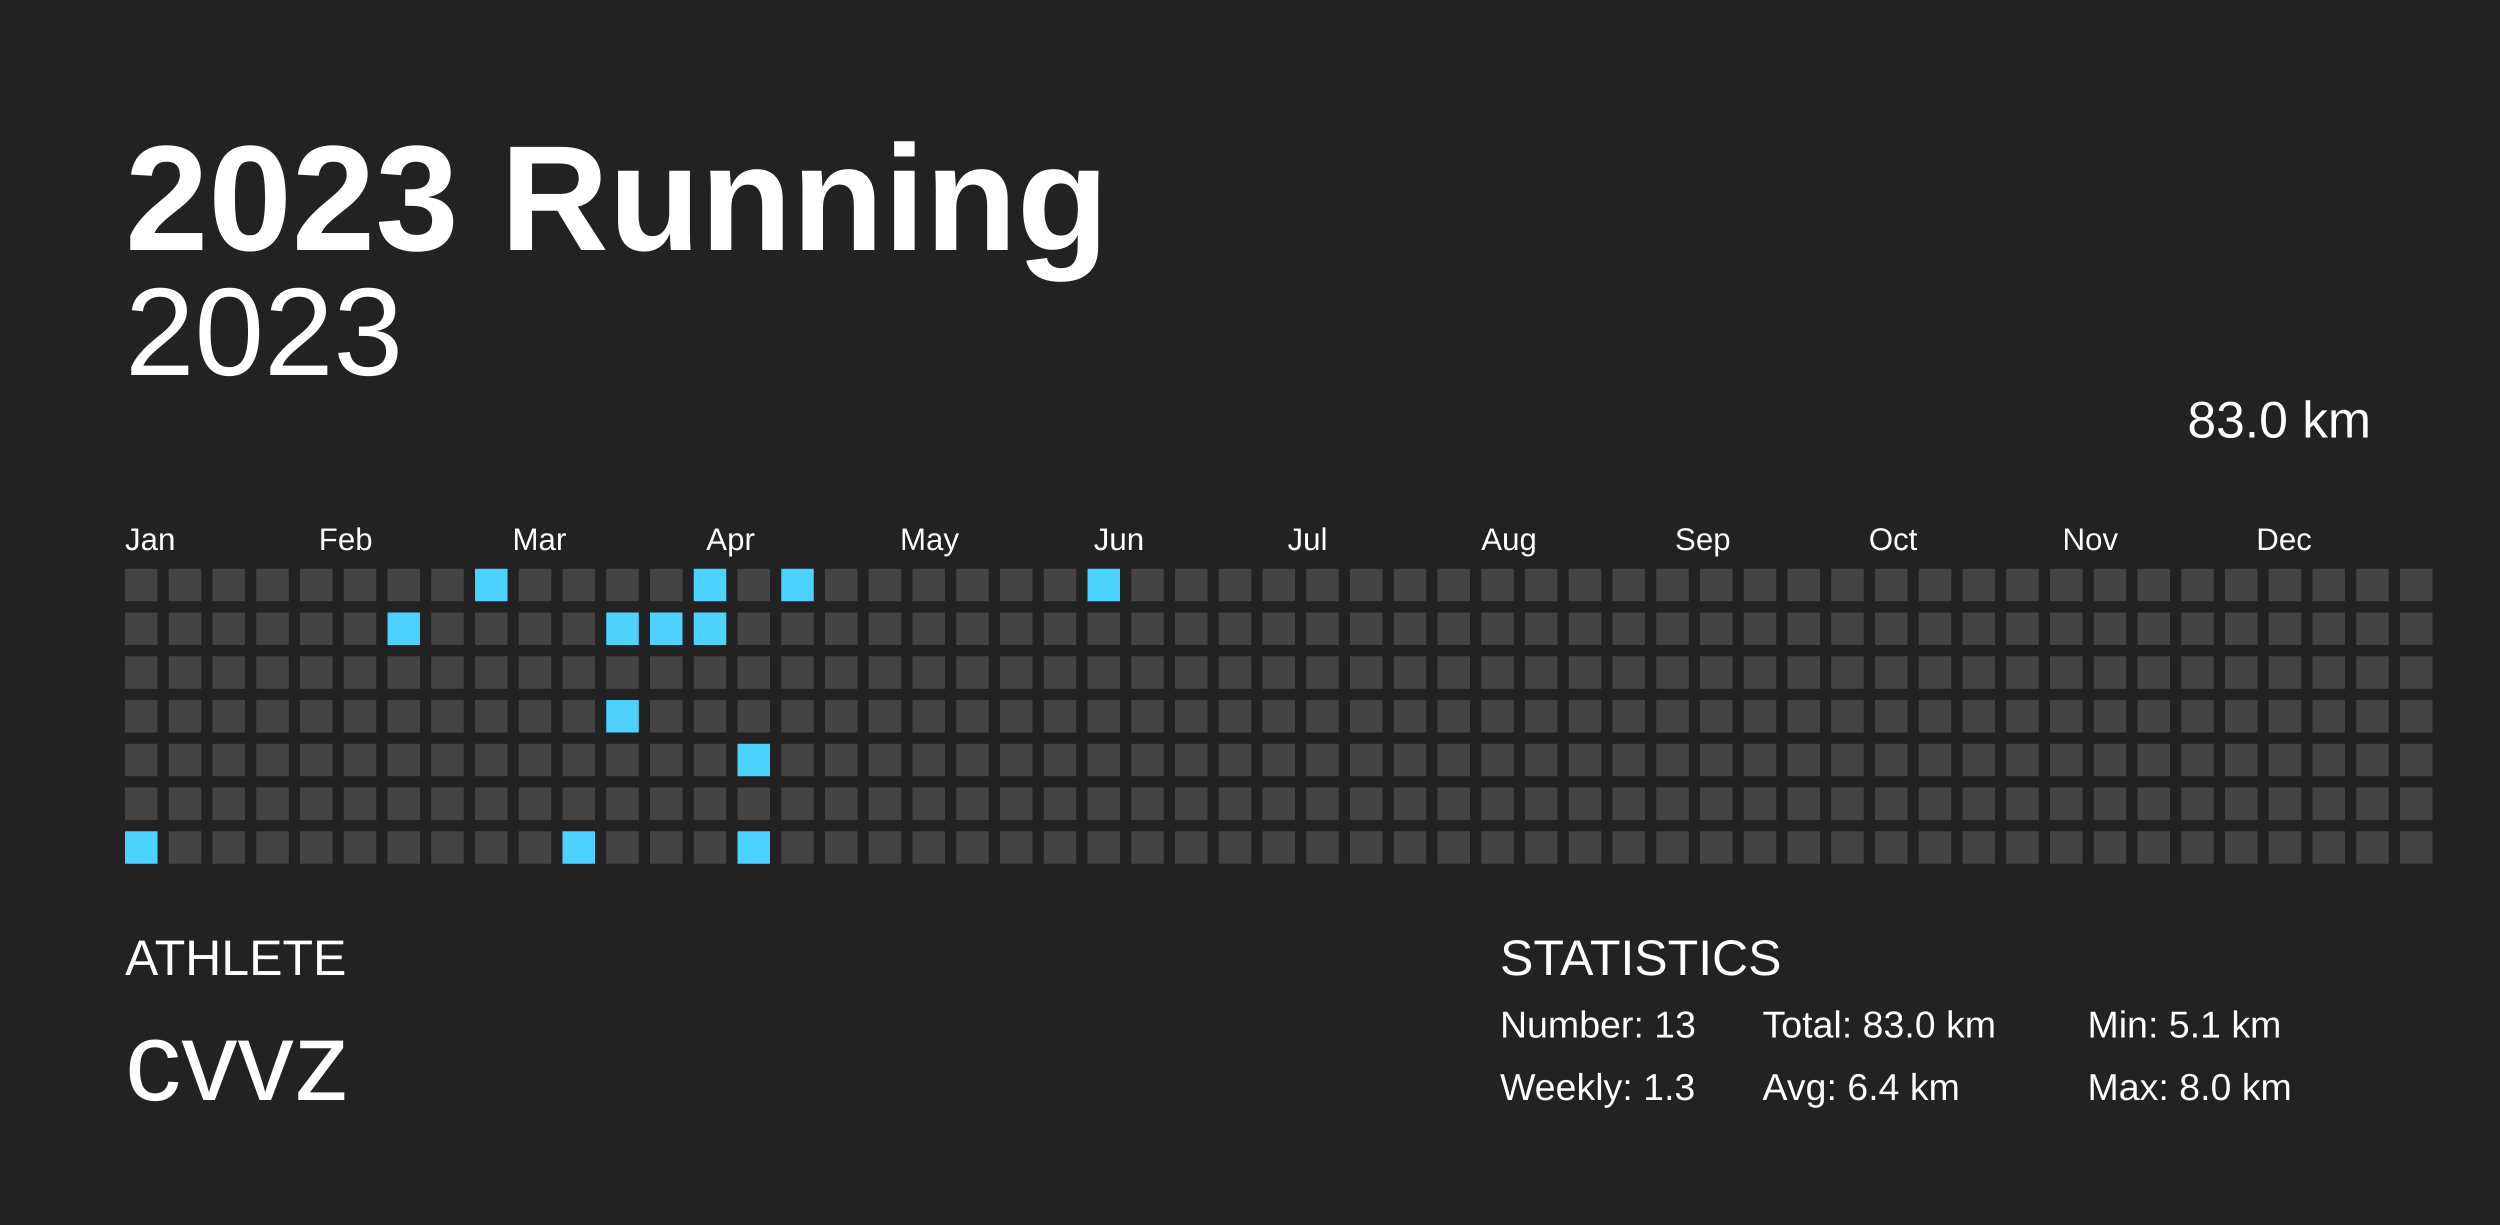
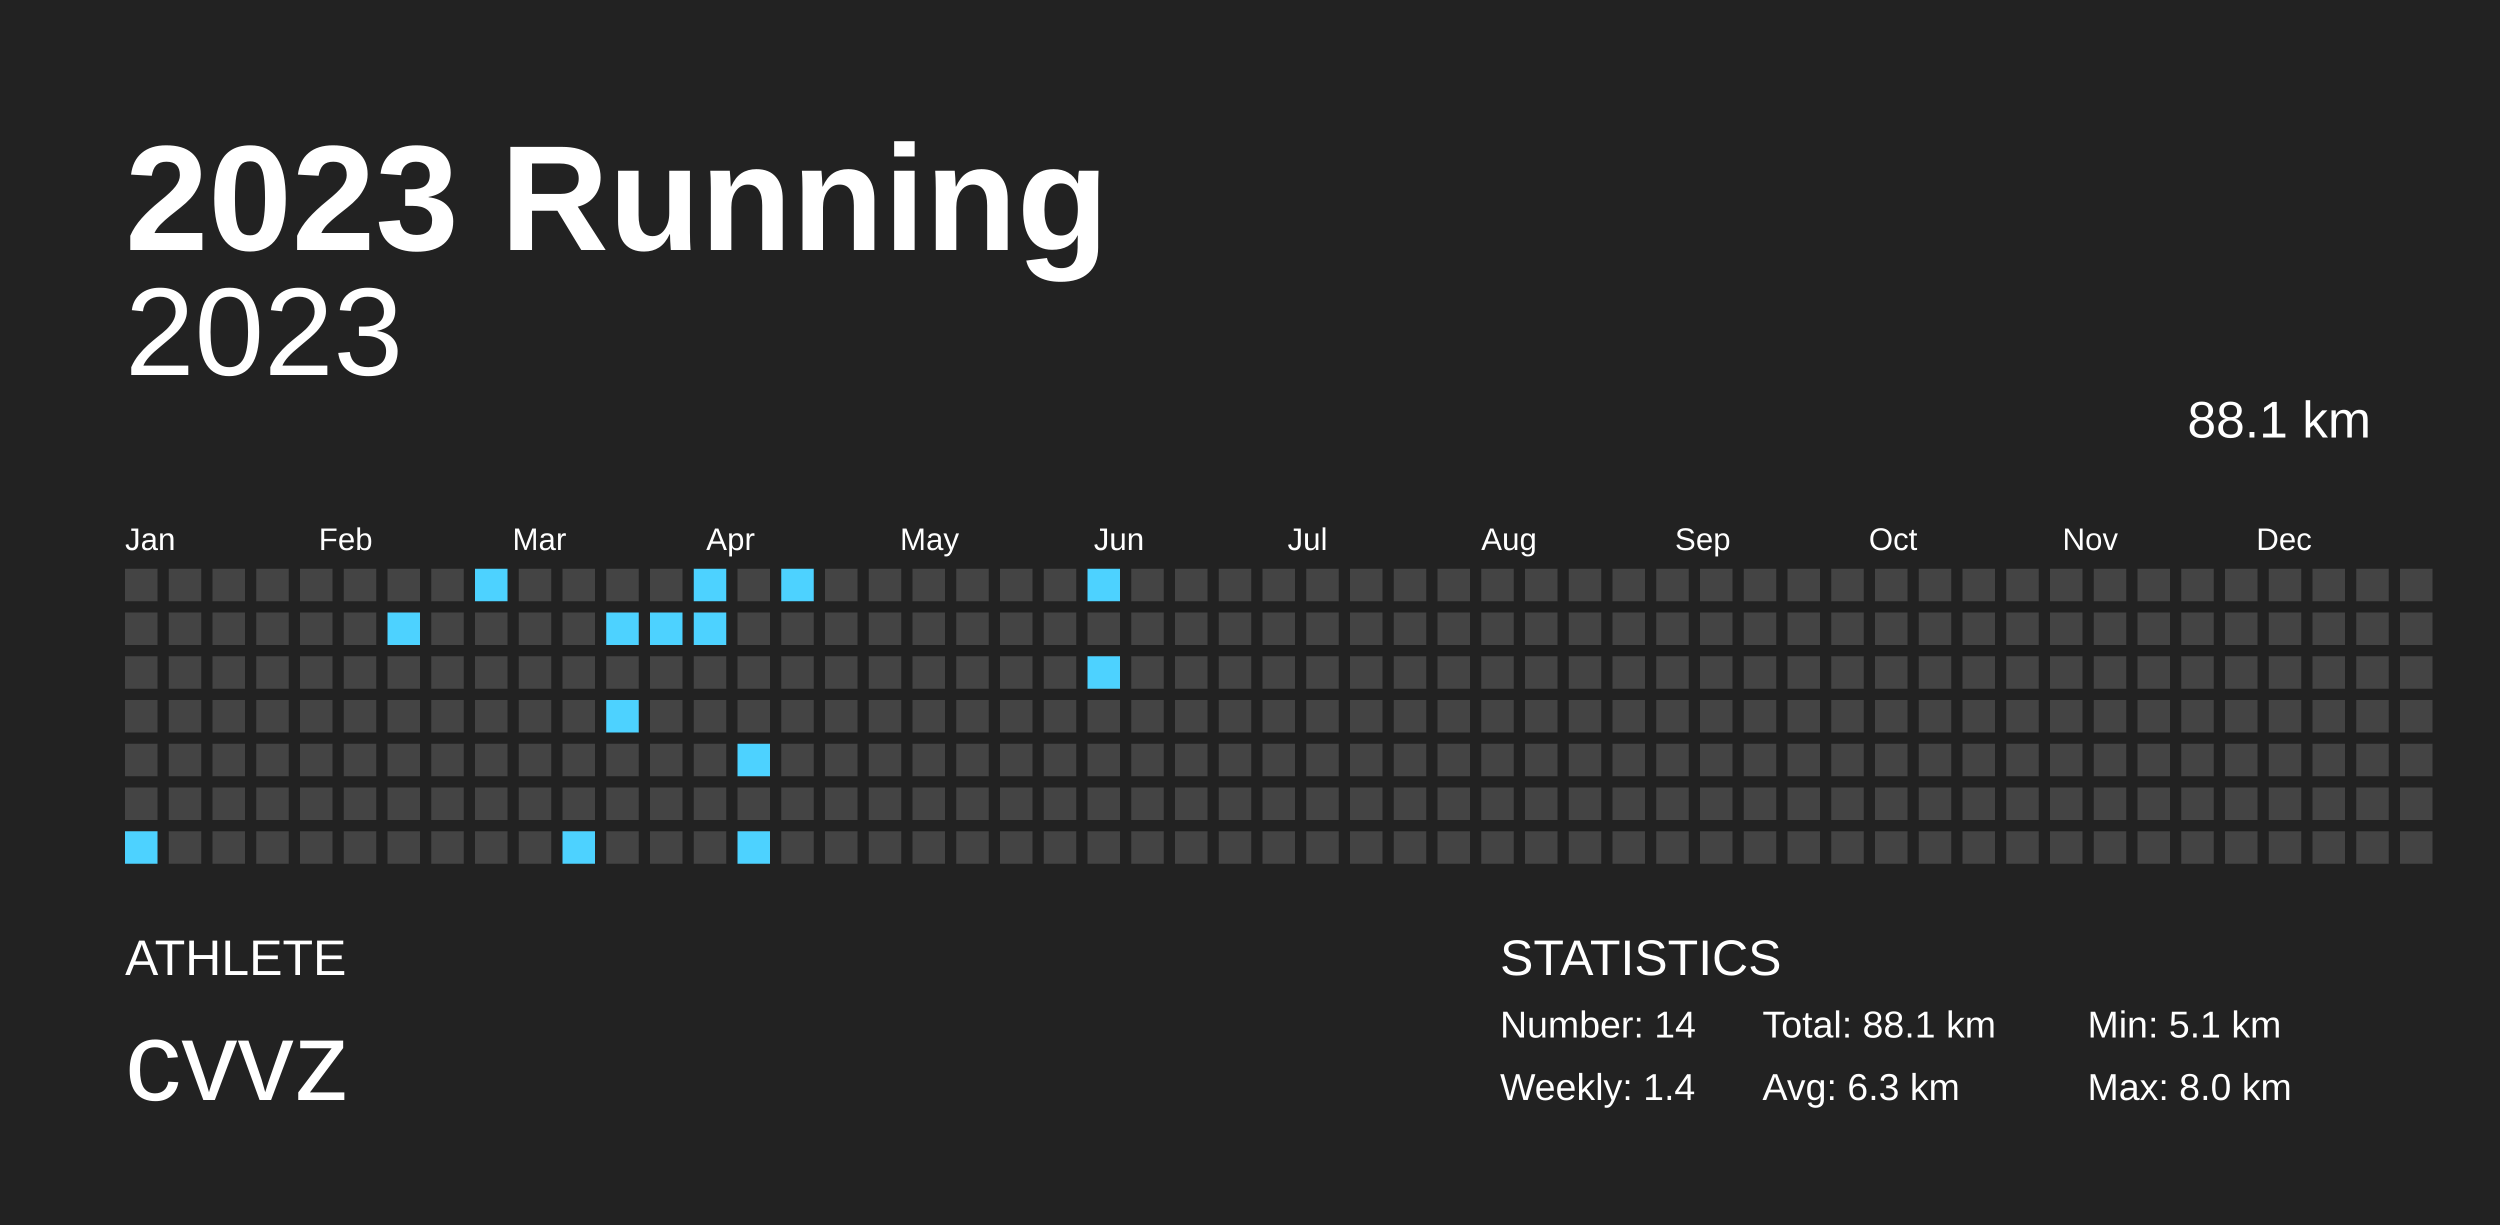
<svg xmlns="http://www.w3.org/2000/svg" baseProfile="full" height="98mm" version="1.1" viewBox="0,0,200,98" width="200mm">
  <defs />
  <rect fill="#222222" height="98" width="200" x="0" y="0" />
  <text fill="#FFFFFF" style="font-size:12px; font-family:Arial; font-weight:bold;" x="10" y="20">2023 Running</text>
  <text fill="#FFFFFF" style="font-size:4px; font-family:Arial" x="10" y="78">ATHLETE</text>
  <text fill="#FFFFFF" style="font-size:9px; font-family:Arial" x="10" y="88">cvvz</text>
  <text fill="#FFFFFF" style="font-size:4px; font-family:Arial" x="120" y="78">STATISTICS</text>
-   <text fill="#FFFFFF" style="font-size:3px; font-family:Arial" x="120" y="83">Number: 13</text>
-   <text fill="#FFFFFF" style="font-size:3px; font-family:Arial" x="120" y="88">Weekly: 1.3</text>
-   <text fill="#FFFFFF" style="font-size:3px; font-family:Arial" x="141" y="83">Total: 83.0 km</text>
-   <text fill="#FFFFFF" style="font-size:3px; font-family:Arial" x="141" y="88">Avg: 6.4 km</text>
+   <text fill="#FFFFFF" style="font-size:3px; font-family:Arial" x="120" y="83">Number: 14</text>
+   <text fill="#FFFFFF" style="font-size:3px; font-family:Arial" x="120" y="88">Weekly: 1.4</text>
+   <text fill="#FFFFFF" style="font-size:3px; font-family:Arial" x="141" y="83">Total: 88.1 km</text>
+   <text fill="#FFFFFF" style="font-size:3px; font-family:Arial" x="141" y="88">Avg: 6.3 km</text>
  <text fill="#FFFFFF" style="font-size:3px; font-family:Arial" x="167" y="83">Min: 5.1 km</text>
  <text fill="#FFFFFF" style="font-size:3px; font-family:Arial" x="167" y="88">Max: 8.0 km</text>
  <text alignment-baseline="hanging" fill="#FFFFFF" style="font-size:10.0px; font-family:Arial;" x="10" y="30">2023</text>
-   <text alignment-baseline="hanging" fill="#FFFFFF" style="font-size:4.125px; font-family:Arial;" x="175" y="35">83.0 km</text>
+   <text alignment-baseline="hanging" fill="#FFFFFF" style="font-size:4.125px; font-family:Arial;" x="175" y="35">88.1 km</text>
  <text fill="#FFFFFF" style="font-size:2.5px; font-family:Arial" x="10.0" y="44">Jan</text>
  <text fill="#FFFFFF" style="font-size:2.5px; font-family:Arial" x="25.5" y="44">Feb</text>
  <text fill="#FFFFFF" style="font-size:2.5px; font-family:Arial" x="41.0" y="44">Mar</text>
  <text fill="#FFFFFF" style="font-size:2.5px; font-family:Arial" x="56.5" y="44">Apr</text>
  <text fill="#FFFFFF" style="font-size:2.5px; font-family:Arial" x="72.0" y="44">May</text>
  <text fill="#FFFFFF" style="font-size:2.5px; font-family:Arial" x="87.5" y="44">Jun</text>
  <text fill="#FFFFFF" style="font-size:2.5px; font-family:Arial" x="103.0" y="44">Jul</text>
  <text fill="#FFFFFF" style="font-size:2.5px; font-family:Arial" x="118.5" y="44">Aug</text>
  <text fill="#FFFFFF" style="font-size:2.5px; font-family:Arial" x="134.0" y="44">Sep</text>
  <text fill="#FFFFFF" style="font-size:2.5px; font-family:Arial" x="149.5" y="44">Oct</text>
  <text fill="#FFFFFF" style="font-size:2.5px; font-family:Arial" x="165.0" y="44">Nov</text>
  <text fill="#FFFFFF" style="font-size:2.5px; font-family:Arial" x="180.5" y="44">Dec</text>
  <rect fill="#444444" height="2.6" width="2.6" x="10.0" y="45.5" />
  <rect fill="#444444" height="2.6" width="2.6" x="10.0" y="49.0" />
  <rect fill="#444444" height="2.6" width="2.6" x="10.0" y="52.5" />
  <rect fill="#444444" height="2.6" width="2.6" x="10.0" y="56.0" />
  <rect fill="#444444" height="2.6" width="2.6" x="10.0" y="59.5" />
  <rect fill="#444444" height="2.6" width="2.6" x="10.0" y="63.0" />
  <rect fill="#4dd2ff" height="2.6" width="2.6" x="10.0" y="66.5" />
  <rect fill="#444444" height="2.6" width="2.6" x="13.5" y="45.5" />
  <rect fill="#444444" height="2.6" width="2.6" x="13.5" y="49.0" />
  <rect fill="#444444" height="2.6" width="2.6" x="13.5" y="52.5" />
  <rect fill="#444444" height="2.6" width="2.6" x="13.5" y="56.0" />
  <rect fill="#444444" height="2.6" width="2.6" x="13.5" y="59.5" />
  <rect fill="#444444" height="2.6" width="2.6" x="13.5" y="63.0" />
  <rect fill="#444444" height="2.6" width="2.6" x="13.5" y="66.5" />
  <rect fill="#444444" height="2.6" width="2.6" x="17.0" y="45.5" />
  <rect fill="#444444" height="2.6" width="2.6" x="17.0" y="49.0" />
  <rect fill="#444444" height="2.6" width="2.6" x="17.0" y="52.5" />
  <rect fill="#444444" height="2.6" width="2.6" x="17.0" y="56.0" />
  <rect fill="#444444" height="2.6" width="2.6" x="17.0" y="59.5" />
  <rect fill="#444444" height="2.6" width="2.6" x="17.0" y="63.0" />
  <rect fill="#444444" height="2.6" width="2.6" x="17.0" y="66.5" />
  <rect fill="#444444" height="2.6" width="2.6" x="20.5" y="45.5" />
  <rect fill="#444444" height="2.6" width="2.6" x="20.5" y="49.0" />
  <rect fill="#444444" height="2.6" width="2.6" x="20.5" y="52.5" />
  <rect fill="#444444" height="2.6" width="2.6" x="20.5" y="56.0" />
  <rect fill="#444444" height="2.6" width="2.6" x="20.5" y="59.5" />
  <rect fill="#444444" height="2.6" width="2.6" x="20.5" y="63.0" />
  <rect fill="#444444" height="2.6" width="2.6" x="20.5" y="66.5" />
  <rect fill="#444444" height="2.6" width="2.6" x="24.0" y="45.5" />
  <rect fill="#444444" height="2.6" width="2.6" x="24.0" y="49.0" />
  <rect fill="#444444" height="2.6" width="2.6" x="24.0" y="52.5" />
  <rect fill="#444444" height="2.6" width="2.6" x="24.0" y="56.0" />
  <rect fill="#444444" height="2.6" width="2.6" x="24.0" y="59.5" />
  <rect fill="#444444" height="2.6" width="2.6" x="24.0" y="63.0" />
  <rect fill="#444444" height="2.6" width="2.6" x="24.0" y="66.5" />
  <rect fill="#444444" height="2.6" width="2.6" x="27.5" y="45.5" />
  <rect fill="#444444" height="2.6" width="2.6" x="27.5" y="49.0" />
  <rect fill="#444444" height="2.6" width="2.6" x="27.5" y="52.5" />
  <rect fill="#444444" height="2.6" width="2.6" x="27.5" y="56.0" />
  <rect fill="#444444" height="2.6" width="2.6" x="27.5" y="59.5" />
  <rect fill="#444444" height="2.6" width="2.6" x="27.5" y="63.0" />
  <rect fill="#444444" height="2.6" width="2.6" x="27.5" y="66.5" />
  <rect fill="#444444" height="2.6" width="2.6" x="31.0" y="45.5" />
  <rect fill="#4dd2ff" height="2.6" width="2.6" x="31.0" y="49.0" />
  <rect fill="#444444" height="2.6" width="2.6" x="31.0" y="52.5" />
  <rect fill="#444444" height="2.6" width="2.6" x="31.0" y="56.0" />
  <rect fill="#444444" height="2.6" width="2.6" x="31.0" y="59.5" />
  <rect fill="#444444" height="2.6" width="2.6" x="31.0" y="63.0" />
  <rect fill="#444444" height="2.6" width="2.6" x="31.0" y="66.5" />
  <rect fill="#444444" height="2.6" width="2.6" x="34.5" y="45.5" />
  <rect fill="#444444" height="2.6" width="2.6" x="34.5" y="49.0" />
  <rect fill="#444444" height="2.6" width="2.6" x="34.5" y="52.5" />
  <rect fill="#444444" height="2.6" width="2.6" x="34.5" y="56.0" />
  <rect fill="#444444" height="2.6" width="2.6" x="34.5" y="59.5" />
  <rect fill="#444444" height="2.6" width="2.6" x="34.5" y="63.0" />
  <rect fill="#444444" height="2.6" width="2.6" x="34.5" y="66.5" />
  <rect fill="#4dd2ff" height="2.6" width="2.6" x="38.0" y="45.5" />
  <rect fill="#444444" height="2.6" width="2.6" x="38.0" y="49.0" />
  <rect fill="#444444" height="2.6" width="2.6" x="38.0" y="52.5" />
  <rect fill="#444444" height="2.6" width="2.6" x="38.0" y="56.0" />
  <rect fill="#444444" height="2.6" width="2.6" x="38.0" y="59.5" />
  <rect fill="#444444" height="2.6" width="2.6" x="38.0" y="63.0" />
  <rect fill="#444444" height="2.6" width="2.6" x="38.0" y="66.5" />
  <rect fill="#444444" height="2.6" width="2.6" x="41.5" y="45.5" />
  <rect fill="#444444" height="2.6" width="2.6" x="41.5" y="49.0" />
  <rect fill="#444444" height="2.6" width="2.6" x="41.5" y="52.5" />
  <rect fill="#444444" height="2.6" width="2.6" x="41.5" y="56.0" />
  <rect fill="#444444" height="2.6" width="2.6" x="41.5" y="59.5" />
  <rect fill="#444444" height="2.6" width="2.6" x="41.5" y="63.0" />
  <rect fill="#444444" height="2.6" width="2.6" x="41.5" y="66.5" />
  <rect fill="#444444" height="2.6" width="2.6" x="45.0" y="45.5" />
  <rect fill="#444444" height="2.6" width="2.6" x="45.0" y="49.0" />
  <rect fill="#444444" height="2.6" width="2.6" x="45.0" y="52.5" />
  <rect fill="#444444" height="2.6" width="2.6" x="45.0" y="56.0" />
  <rect fill="#444444" height="2.6" width="2.6" x="45.0" y="59.5" />
  <rect fill="#444444" height="2.6" width="2.6" x="45.0" y="63.0" />
  <rect fill="#4dd2ff" height="2.6" width="2.6" x="45.0" y="66.5" />
  <rect fill="#444444" height="2.6" width="2.6" x="48.5" y="45.5" />
  <rect fill="#4dd2ff" height="2.6" width="2.6" x="48.5" y="49.0" />
  <rect fill="#444444" height="2.6" width="2.6" x="48.5" y="52.5" />
  <rect fill="#4dd2ff" height="2.6" width="2.6" x="48.5" y="56.0" />
  <rect fill="#444444" height="2.6" width="2.6" x="48.5" y="59.5" />
  <rect fill="#444444" height="2.6" width="2.6" x="48.5" y="63.0" />
  <rect fill="#444444" height="2.6" width="2.6" x="48.5" y="66.5" />
  <rect fill="#444444" height="2.6" width="2.6" x="52.0" y="45.5" />
  <rect fill="#4dd2ff" height="2.6" width="2.6" x="52.0" y="49.0" />
  <rect fill="#444444" height="2.6" width="2.6" x="52.0" y="52.5" />
  <rect fill="#444444" height="2.6" width="2.6" x="52.0" y="56.0" />
  <rect fill="#444444" height="2.6" width="2.6" x="52.0" y="59.5" />
  <rect fill="#444444" height="2.6" width="2.6" x="52.0" y="63.0" />
  <rect fill="#444444" height="2.6" width="2.6" x="52.0" y="66.5" />
  <rect fill="#4dd2ff" height="2.6" width="2.6" x="55.5" y="45.5" />
  <rect fill="#4dd2ff" height="2.6" width="2.6" x="55.5" y="49.0" />
  <rect fill="#444444" height="2.6" width="2.6" x="55.5" y="52.5" />
  <rect fill="#444444" height="2.6" width="2.6" x="55.5" y="56.0" />
  <rect fill="#444444" height="2.6" width="2.6" x="55.5" y="59.5" />
  <rect fill="#444444" height="2.6" width="2.6" x="55.5" y="63.0" />
  <rect fill="#444444" height="2.6" width="2.6" x="55.5" y="66.5" />
  <rect fill="#444444" height="2.6" width="2.6" x="59.0" y="45.5" />
  <rect fill="#444444" height="2.6" width="2.6" x="59.0" y="49.0" />
  <rect fill="#444444" height="2.6" width="2.6" x="59.0" y="52.5" />
  <rect fill="#444444" height="2.6" width="2.6" x="59.0" y="56.0" />
  <rect fill="#4dd2ff" height="2.6" width="2.6" x="59.0" y="59.5" />
  <rect fill="#444444" height="2.6" width="2.6" x="59.0" y="63.0" />
  <rect fill="#4dd2ff" height="2.6" width="2.6" x="59.0" y="66.5" />
  <rect fill="#4dd2ff" height="2.6" width="2.6" x="62.5" y="45.5" />
  <rect fill="#444444" height="2.6" width="2.6" x="62.5" y="49.0" />
  <rect fill="#444444" height="2.6" width="2.6" x="62.5" y="52.5" />
  <rect fill="#444444" height="2.6" width="2.6" x="62.5" y="56.0" />
  <rect fill="#444444" height="2.6" width="2.6" x="62.5" y="59.5" />
  <rect fill="#444444" height="2.6" width="2.6" x="62.5" y="63.0" />
  <rect fill="#444444" height="2.6" width="2.6" x="62.5" y="66.5" />
  <rect fill="#444444" height="2.6" width="2.6" x="66.0" y="45.5" />
  <rect fill="#444444" height="2.6" width="2.6" x="66.0" y="49.0" />
  <rect fill="#444444" height="2.6" width="2.6" x="66.0" y="52.5" />
  <rect fill="#444444" height="2.6" width="2.6" x="66.0" y="56.0" />
  <rect fill="#444444" height="2.6" width="2.6" x="66.0" y="59.5" />
  <rect fill="#444444" height="2.6" width="2.6" x="66.0" y="63.0" />
  <rect fill="#444444" height="2.6" width="2.6" x="66.0" y="66.5" />
  <rect fill="#444444" height="2.6" width="2.6" x="69.5" y="45.5" />
  <rect fill="#444444" height="2.6" width="2.6" x="69.5" y="49.0" />
  <rect fill="#444444" height="2.6" width="2.6" x="69.5" y="52.5" />
  <rect fill="#444444" height="2.6" width="2.6" x="69.5" y="56.0" />
  <rect fill="#444444" height="2.6" width="2.6" x="69.5" y="59.5" />
  <rect fill="#444444" height="2.6" width="2.6" x="69.5" y="63.0" />
  <rect fill="#444444" height="2.6" width="2.6" x="69.5" y="66.5" />
  <rect fill="#444444" height="2.6" width="2.6" x="73.0" y="45.5" />
  <rect fill="#444444" height="2.6" width="2.6" x="73.0" y="49.0" />
  <rect fill="#444444" height="2.6" width="2.6" x="73.0" y="52.5" />
  <rect fill="#444444" height="2.6" width="2.6" x="73.0" y="56.0" />
  <rect fill="#444444" height="2.6" width="2.6" x="73.0" y="59.5" />
  <rect fill="#444444" height="2.6" width="2.6" x="73.0" y="63.0" />
  <rect fill="#444444" height="2.6" width="2.6" x="73.0" y="66.5" />
  <rect fill="#444444" height="2.6" width="2.6" x="76.5" y="45.5" />
  <rect fill="#444444" height="2.6" width="2.6" x="76.5" y="49.0" />
  <rect fill="#444444" height="2.6" width="2.6" x="76.5" y="52.5" />
  <rect fill="#444444" height="2.6" width="2.6" x="76.5" y="56.0" />
  <rect fill="#444444" height="2.6" width="2.6" x="76.5" y="59.5" />
  <rect fill="#444444" height="2.6" width="2.6" x="76.5" y="63.0" />
  <rect fill="#444444" height="2.6" width="2.6" x="76.5" y="66.5" />
  <rect fill="#444444" height="2.6" width="2.6" x="80.0" y="45.5" />
  <rect fill="#444444" height="2.6" width="2.6" x="80.0" y="49.0" />
  <rect fill="#444444" height="2.6" width="2.6" x="80.0" y="52.5" />
  <rect fill="#444444" height="2.6" width="2.6" x="80.0" y="56.0" />
  <rect fill="#444444" height="2.6" width="2.6" x="80.0" y="59.5" />
  <rect fill="#444444" height="2.6" width="2.6" x="80.0" y="63.0" />
  <rect fill="#444444" height="2.6" width="2.6" x="80.0" y="66.5" />
  <rect fill="#444444" height="2.6" width="2.6" x="83.5" y="45.5" />
  <rect fill="#444444" height="2.6" width="2.6" x="83.5" y="49.0" />
  <rect fill="#444444" height="2.6" width="2.6" x="83.5" y="52.5" />
  <rect fill="#444444" height="2.6" width="2.6" x="83.5" y="56.0" />
  <rect fill="#444444" height="2.6" width="2.6" x="83.5" y="59.5" />
  <rect fill="#444444" height="2.6" width="2.6" x="83.5" y="63.0" />
  <rect fill="#444444" height="2.6" width="2.6" x="83.5" y="66.5" />
  <rect fill="#4dd2ff" height="2.6" width="2.6" x="87.0" y="45.5" />
  <rect fill="#444444" height="2.6" width="2.6" x="87.0" y="49.0" />
-   <rect fill="#444444" height="2.6" width="2.6" x="87.0" y="52.5" />
+   <rect fill="#4dd2ff" height="2.6" width="2.6" x="87.0" y="52.5" />
  <rect fill="#444444" height="2.6" width="2.6" x="87.0" y="56.0" />
  <rect fill="#444444" height="2.6" width="2.6" x="87.0" y="59.5" />
  <rect fill="#444444" height="2.6" width="2.6" x="87.0" y="63.0" />
  <rect fill="#444444" height="2.6" width="2.6" x="87.0" y="66.5" />
  <rect fill="#444444" height="2.6" width="2.6" x="90.5" y="45.5" />
  <rect fill="#444444" height="2.6" width="2.6" x="90.5" y="49.0" />
  <rect fill="#444444" height="2.6" width="2.6" x="90.5" y="52.5" />
  <rect fill="#444444" height="2.6" width="2.6" x="90.5" y="56.0" />
  <rect fill="#444444" height="2.6" width="2.6" x="90.5" y="59.5" />
  <rect fill="#444444" height="2.6" width="2.6" x="90.5" y="63.0" />
  <rect fill="#444444" height="2.6" width="2.6" x="90.5" y="66.5" />
  <rect fill="#444444" height="2.6" width="2.6" x="94.0" y="45.5" />
  <rect fill="#444444" height="2.6" width="2.6" x="94.0" y="49.0" />
  <rect fill="#444444" height="2.6" width="2.6" x="94.0" y="52.5" />
  <rect fill="#444444" height="2.6" width="2.6" x="94.0" y="56.0" />
  <rect fill="#444444" height="2.6" width="2.6" x="94.0" y="59.5" />
  <rect fill="#444444" height="2.6" width="2.6" x="94.0" y="63.0" />
  <rect fill="#444444" height="2.6" width="2.6" x="94.0" y="66.5" />
  <rect fill="#444444" height="2.6" width="2.6" x="97.5" y="45.5" />
  <rect fill="#444444" height="2.6" width="2.6" x="97.5" y="49.0" />
  <rect fill="#444444" height="2.6" width="2.6" x="97.5" y="52.5" />
  <rect fill="#444444" height="2.6" width="2.6" x="97.5" y="56.0" />
  <rect fill="#444444" height="2.6" width="2.6" x="97.5" y="59.5" />
  <rect fill="#444444" height="2.6" width="2.6" x="97.5" y="63.0" />
  <rect fill="#444444" height="2.6" width="2.6" x="97.5" y="66.5" />
  <rect fill="#444444" height="2.6" width="2.6" x="101.0" y="45.5" />
  <rect fill="#444444" height="2.6" width="2.6" x="101.0" y="49.0" />
  <rect fill="#444444" height="2.6" width="2.6" x="101.0" y="52.5" />
  <rect fill="#444444" height="2.6" width="2.6" x="101.0" y="56.0" />
  <rect fill="#444444" height="2.6" width="2.6" x="101.0" y="59.5" />
  <rect fill="#444444" height="2.6" width="2.6" x="101.0" y="63.0" />
  <rect fill="#444444" height="2.6" width="2.6" x="101.0" y="66.5" />
  <rect fill="#444444" height="2.6" width="2.6" x="104.5" y="45.5" />
  <rect fill="#444444" height="2.6" width="2.6" x="104.5" y="49.0" />
  <rect fill="#444444" height="2.6" width="2.6" x="104.5" y="52.5" />
  <rect fill="#444444" height="2.6" width="2.6" x="104.5" y="56.0" />
  <rect fill="#444444" height="2.6" width="2.6" x="104.5" y="59.5" />
  <rect fill="#444444" height="2.6" width="2.6" x="104.5" y="63.0" />
  <rect fill="#444444" height="2.6" width="2.6" x="104.5" y="66.5" />
  <rect fill="#444444" height="2.6" width="2.6" x="108.0" y="45.5" />
  <rect fill="#444444" height="2.6" width="2.6" x="108.0" y="49.0" />
  <rect fill="#444444" height="2.6" width="2.6" x="108.0" y="52.5" />
  <rect fill="#444444" height="2.6" width="2.6" x="108.0" y="56.0" />
  <rect fill="#444444" height="2.6" width="2.6" x="108.0" y="59.5" />
  <rect fill="#444444" height="2.6" width="2.6" x="108.0" y="63.0" />
  <rect fill="#444444" height="2.6" width="2.6" x="108.0" y="66.5" />
  <rect fill="#444444" height="2.6" width="2.6" x="111.5" y="45.5" />
  <rect fill="#444444" height="2.6" width="2.6" x="111.5" y="49.0" />
  <rect fill="#444444" height="2.6" width="2.6" x="111.5" y="52.5" />
  <rect fill="#444444" height="2.6" width="2.6" x="111.5" y="56.0" />
  <rect fill="#444444" height="2.6" width="2.6" x="111.5" y="59.5" />
  <rect fill="#444444" height="2.6" width="2.6" x="111.5" y="63.0" />
  <rect fill="#444444" height="2.6" width="2.6" x="111.5" y="66.5" />
  <rect fill="#444444" height="2.6" width="2.6" x="115.0" y="45.5" />
  <rect fill="#444444" height="2.6" width="2.6" x="115.0" y="49.0" />
  <rect fill="#444444" height="2.6" width="2.6" x="115.0" y="52.5" />
  <rect fill="#444444" height="2.6" width="2.6" x="115.0" y="56.0" />
  <rect fill="#444444" height="2.6" width="2.6" x="115.0" y="59.5" />
  <rect fill="#444444" height="2.6" width="2.6" x="115.0" y="63.0" />
  <rect fill="#444444" height="2.6" width="2.6" x="115.0" y="66.5" />
  <rect fill="#444444" height="2.6" width="2.6" x="118.5" y="45.5" />
  <rect fill="#444444" height="2.6" width="2.6" x="118.5" y="49.0" />
  <rect fill="#444444" height="2.6" width="2.6" x="118.5" y="52.5" />
  <rect fill="#444444" height="2.6" width="2.6" x="118.5" y="56.0" />
  <rect fill="#444444" height="2.6" width="2.6" x="118.5" y="59.5" />
  <rect fill="#444444" height="2.6" width="2.6" x="118.5" y="63.0" />
  <rect fill="#444444" height="2.6" width="2.6" x="118.5" y="66.5" />
  <rect fill="#444444" height="2.6" width="2.6" x="122.0" y="45.5" />
  <rect fill="#444444" height="2.6" width="2.6" x="122.0" y="49.0" />
  <rect fill="#444444" height="2.6" width="2.6" x="122.0" y="52.5" />
  <rect fill="#444444" height="2.6" width="2.6" x="122.0" y="56.0" />
  <rect fill="#444444" height="2.6" width="2.6" x="122.0" y="59.5" />
  <rect fill="#444444" height="2.6" width="2.6" x="122.0" y="63.0" />
  <rect fill="#444444" height="2.6" width="2.6" x="122.0" y="66.5" />
  <rect fill="#444444" height="2.6" width="2.6" x="125.5" y="45.5" />
  <rect fill="#444444" height="2.6" width="2.6" x="125.5" y="49.0" />
  <rect fill="#444444" height="2.6" width="2.6" x="125.5" y="52.5" />
  <rect fill="#444444" height="2.6" width="2.6" x="125.5" y="56.0" />
  <rect fill="#444444" height="2.6" width="2.6" x="125.5" y="59.5" />
  <rect fill="#444444" height="2.6" width="2.6" x="125.5" y="63.0" />
  <rect fill="#444444" height="2.6" width="2.6" x="125.5" y="66.5" />
  <rect fill="#444444" height="2.6" width="2.6" x="129.0" y="45.5" />
  <rect fill="#444444" height="2.6" width="2.6" x="129.0" y="49.0" />
  <rect fill="#444444" height="2.6" width="2.6" x="129.0" y="52.5" />
  <rect fill="#444444" height="2.6" width="2.6" x="129.0" y="56.0" />
  <rect fill="#444444" height="2.6" width="2.6" x="129.0" y="59.5" />
  <rect fill="#444444" height="2.6" width="2.6" x="129.0" y="63.0" />
  <rect fill="#444444" height="2.6" width="2.6" x="129.0" y="66.5" />
  <rect fill="#444444" height="2.6" width="2.6" x="132.5" y="45.5" />
  <rect fill="#444444" height="2.6" width="2.6" x="132.5" y="49.0" />
  <rect fill="#444444" height="2.6" width="2.6" x="132.5" y="52.5" />
  <rect fill="#444444" height="2.6" width="2.6" x="132.5" y="56.0" />
  <rect fill="#444444" height="2.6" width="2.6" x="132.5" y="59.5" />
  <rect fill="#444444" height="2.6" width="2.6" x="132.5" y="63.0" />
  <rect fill="#444444" height="2.6" width="2.6" x="132.5" y="66.5" />
  <rect fill="#444444" height="2.6" width="2.6" x="136.0" y="45.5" />
  <rect fill="#444444" height="2.6" width="2.6" x="136.0" y="49.0" />
  <rect fill="#444444" height="2.6" width="2.6" x="136.0" y="52.5" />
  <rect fill="#444444" height="2.6" width="2.6" x="136.0" y="56.0" />
  <rect fill="#444444" height="2.6" width="2.6" x="136.0" y="59.5" />
  <rect fill="#444444" height="2.6" width="2.6" x="136.0" y="63.0" />
  <rect fill="#444444" height="2.6" width="2.6" x="136.0" y="66.5" />
  <rect fill="#444444" height="2.6" width="2.6" x="139.5" y="45.5" />
  <rect fill="#444444" height="2.6" width="2.6" x="139.5" y="49.0" />
  <rect fill="#444444" height="2.6" width="2.6" x="139.5" y="52.5" />
  <rect fill="#444444" height="2.6" width="2.6" x="139.5" y="56.0" />
  <rect fill="#444444" height="2.6" width="2.6" x="139.5" y="59.5" />
  <rect fill="#444444" height="2.6" width="2.6" x="139.5" y="63.0" />
  <rect fill="#444444" height="2.6" width="2.6" x="139.5" y="66.5" />
  <rect fill="#444444" height="2.6" width="2.6" x="143.0" y="45.5" />
  <rect fill="#444444" height="2.6" width="2.6" x="143.0" y="49.0" />
  <rect fill="#444444" height="2.6" width="2.6" x="143.0" y="52.5" />
  <rect fill="#444444" height="2.6" width="2.6" x="143.0" y="56.0" />
  <rect fill="#444444" height="2.6" width="2.6" x="143.0" y="59.5" />
  <rect fill="#444444" height="2.6" width="2.6" x="143.0" y="63.0" />
  <rect fill="#444444" height="2.6" width="2.6" x="143.0" y="66.5" />
  <rect fill="#444444" height="2.6" width="2.6" x="146.5" y="45.5" />
  <rect fill="#444444" height="2.6" width="2.6" x="146.5" y="49.0" />
  <rect fill="#444444" height="2.6" width="2.6" x="146.5" y="52.5" />
  <rect fill="#444444" height="2.6" width="2.6" x="146.5" y="56.0" />
  <rect fill="#444444" height="2.6" width="2.6" x="146.5" y="59.5" />
  <rect fill="#444444" height="2.6" width="2.6" x="146.5" y="63.0" />
  <rect fill="#444444" height="2.6" width="2.6" x="146.5" y="66.5" />
  <rect fill="#444444" height="2.6" width="2.6" x="150.0" y="45.5" />
  <rect fill="#444444" height="2.6" width="2.6" x="150.0" y="49.0" />
  <rect fill="#444444" height="2.6" width="2.6" x="150.0" y="52.5" />
  <rect fill="#444444" height="2.6" width="2.6" x="150.0" y="56.0" />
  <rect fill="#444444" height="2.6" width="2.6" x="150.0" y="59.5" />
  <rect fill="#444444" height="2.6" width="2.6" x="150.0" y="63.0" />
  <rect fill="#444444" height="2.6" width="2.6" x="150.0" y="66.5" />
  <rect fill="#444444" height="2.6" width="2.6" x="153.5" y="45.5" />
  <rect fill="#444444" height="2.6" width="2.6" x="153.5" y="49.0" />
  <rect fill="#444444" height="2.6" width="2.6" x="153.5" y="52.5" />
  <rect fill="#444444" height="2.6" width="2.6" x="153.5" y="56.0" />
  <rect fill="#444444" height="2.6" width="2.6" x="153.5" y="59.5" />
  <rect fill="#444444" height="2.6" width="2.6" x="153.5" y="63.0" />
  <rect fill="#444444" height="2.6" width="2.6" x="153.5" y="66.5" />
  <rect fill="#444444" height="2.6" width="2.6" x="157.0" y="45.5" />
  <rect fill="#444444" height="2.6" width="2.6" x="157.0" y="49.0" />
  <rect fill="#444444" height="2.6" width="2.6" x="157.0" y="52.5" />
  <rect fill="#444444" height="2.6" width="2.6" x="157.0" y="56.0" />
  <rect fill="#444444" height="2.6" width="2.6" x="157.0" y="59.5" />
  <rect fill="#444444" height="2.6" width="2.6" x="157.0" y="63.0" />
  <rect fill="#444444" height="2.6" width="2.6" x="157.0" y="66.5" />
  <rect fill="#444444" height="2.6" width="2.6" x="160.5" y="45.5" />
  <rect fill="#444444" height="2.6" width="2.6" x="160.5" y="49.0" />
  <rect fill="#444444" height="2.6" width="2.6" x="160.5" y="52.5" />
  <rect fill="#444444" height="2.6" width="2.6" x="160.5" y="56.0" />
  <rect fill="#444444" height="2.6" width="2.6" x="160.5" y="59.5" />
  <rect fill="#444444" height="2.6" width="2.6" x="160.5" y="63.0" />
  <rect fill="#444444" height="2.6" width="2.6" x="160.5" y="66.5" />
  <rect fill="#444444" height="2.6" width="2.6" x="164.0" y="45.5" />
  <rect fill="#444444" height="2.6" width="2.6" x="164.0" y="49.0" />
  <rect fill="#444444" height="2.6" width="2.6" x="164.0" y="52.5" />
  <rect fill="#444444" height="2.6" width="2.6" x="164.0" y="56.0" />
  <rect fill="#444444" height="2.6" width="2.6" x="164.0" y="59.5" />
  <rect fill="#444444" height="2.6" width="2.6" x="164.0" y="63.0" />
  <rect fill="#444444" height="2.6" width="2.6" x="164.0" y="66.5" />
  <rect fill="#444444" height="2.6" width="2.6" x="167.5" y="45.5" />
  <rect fill="#444444" height="2.6" width="2.6" x="167.5" y="49.0" />
  <rect fill="#444444" height="2.6" width="2.6" x="167.5" y="52.5" />
  <rect fill="#444444" height="2.6" width="2.6" x="167.5" y="56.0" />
  <rect fill="#444444" height="2.6" width="2.6" x="167.5" y="59.5" />
  <rect fill="#444444" height="2.6" width="2.6" x="167.5" y="63.0" />
  <rect fill="#444444" height="2.6" width="2.6" x="167.5" y="66.5" />
  <rect fill="#444444" height="2.6" width="2.6" x="171.0" y="45.5" />
  <rect fill="#444444" height="2.6" width="2.6" x="171.0" y="49.0" />
  <rect fill="#444444" height="2.6" width="2.6" x="171.0" y="52.5" />
  <rect fill="#444444" height="2.6" width="2.6" x="171.0" y="56.0" />
  <rect fill="#444444" height="2.6" width="2.6" x="171.0" y="59.5" />
  <rect fill="#444444" height="2.6" width="2.6" x="171.0" y="63.0" />
  <rect fill="#444444" height="2.6" width="2.6" x="171.0" y="66.5" />
  <rect fill="#444444" height="2.6" width="2.6" x="174.5" y="45.5" />
  <rect fill="#444444" height="2.6" width="2.6" x="174.5" y="49.0" />
  <rect fill="#444444" height="2.6" width="2.6" x="174.5" y="52.5" />
  <rect fill="#444444" height="2.6" width="2.6" x="174.5" y="56.0" />
  <rect fill="#444444" height="2.6" width="2.6" x="174.5" y="59.5" />
  <rect fill="#444444" height="2.6" width="2.6" x="174.5" y="63.0" />
  <rect fill="#444444" height="2.6" width="2.6" x="174.5" y="66.5" />
  <rect fill="#444444" height="2.6" width="2.6" x="178.0" y="45.5" />
  <rect fill="#444444" height="2.6" width="2.6" x="178.0" y="49.0" />
  <rect fill="#444444" height="2.6" width="2.6" x="178.0" y="52.5" />
  <rect fill="#444444" height="2.6" width="2.6" x="178.0" y="56.0" />
  <rect fill="#444444" height="2.6" width="2.6" x="178.0" y="59.5" />
  <rect fill="#444444" height="2.6" width="2.6" x="178.0" y="63.0" />
  <rect fill="#444444" height="2.6" width="2.6" x="178.0" y="66.5" />
  <rect fill="#444444" height="2.6" width="2.6" x="181.5" y="45.5" />
  <rect fill="#444444" height="2.6" width="2.6" x="181.5" y="49.0" />
  <rect fill="#444444" height="2.6" width="2.6" x="181.5" y="52.5" />
  <rect fill="#444444" height="2.6" width="2.6" x="181.5" y="56.0" />
  <rect fill="#444444" height="2.6" width="2.6" x="181.5" y="59.5" />
  <rect fill="#444444" height="2.6" width="2.6" x="181.5" y="63.0" />
  <rect fill="#444444" height="2.6" width="2.6" x="181.5" y="66.5" />
  <rect fill="#444444" height="2.6" width="2.6" x="185.0" y="45.5" />
  <rect fill="#444444" height="2.6" width="2.6" x="185.0" y="49.0" />
  <rect fill="#444444" height="2.6" width="2.6" x="185.0" y="52.5" />
  <rect fill="#444444" height="2.6" width="2.6" x="185.0" y="56.0" />
  <rect fill="#444444" height="2.6" width="2.6" x="185.0" y="59.5" />
  <rect fill="#444444" height="2.6" width="2.6" x="185.0" y="63.0" />
  <rect fill="#444444" height="2.6" width="2.6" x="185.0" y="66.5" />
  <rect fill="#444444" height="2.6" width="2.6" x="188.5" y="45.5" />
  <rect fill="#444444" height="2.6" width="2.6" x="188.5" y="49.0" />
  <rect fill="#444444" height="2.6" width="2.6" x="188.5" y="52.5" />
  <rect fill="#444444" height="2.6" width="2.6" x="188.5" y="56.0" />
  <rect fill="#444444" height="2.6" width="2.6" x="188.5" y="59.5" />
  <rect fill="#444444" height="2.6" width="2.6" x="188.5" y="63.0" />
  <rect fill="#444444" height="2.6" width="2.6" x="188.5" y="66.5" />
  <rect fill="#444444" height="2.6" width="2.6" x="192.0" y="45.5" />
  <rect fill="#444444" height="2.6" width="2.6" x="192.0" y="49.0" />
  <rect fill="#444444" height="2.6" width="2.6" x="192.0" y="52.5" />
  <rect fill="#444444" height="2.6" width="2.6" x="192.0" y="56.0" />
  <rect fill="#444444" height="2.6" width="2.6" x="192.0" y="59.5" />
  <rect fill="#444444" height="2.6" width="2.6" x="192.0" y="63.0" />
  <rect fill="#444444" height="2.6" width="2.6" x="192.0" y="66.5" />
</svg>
